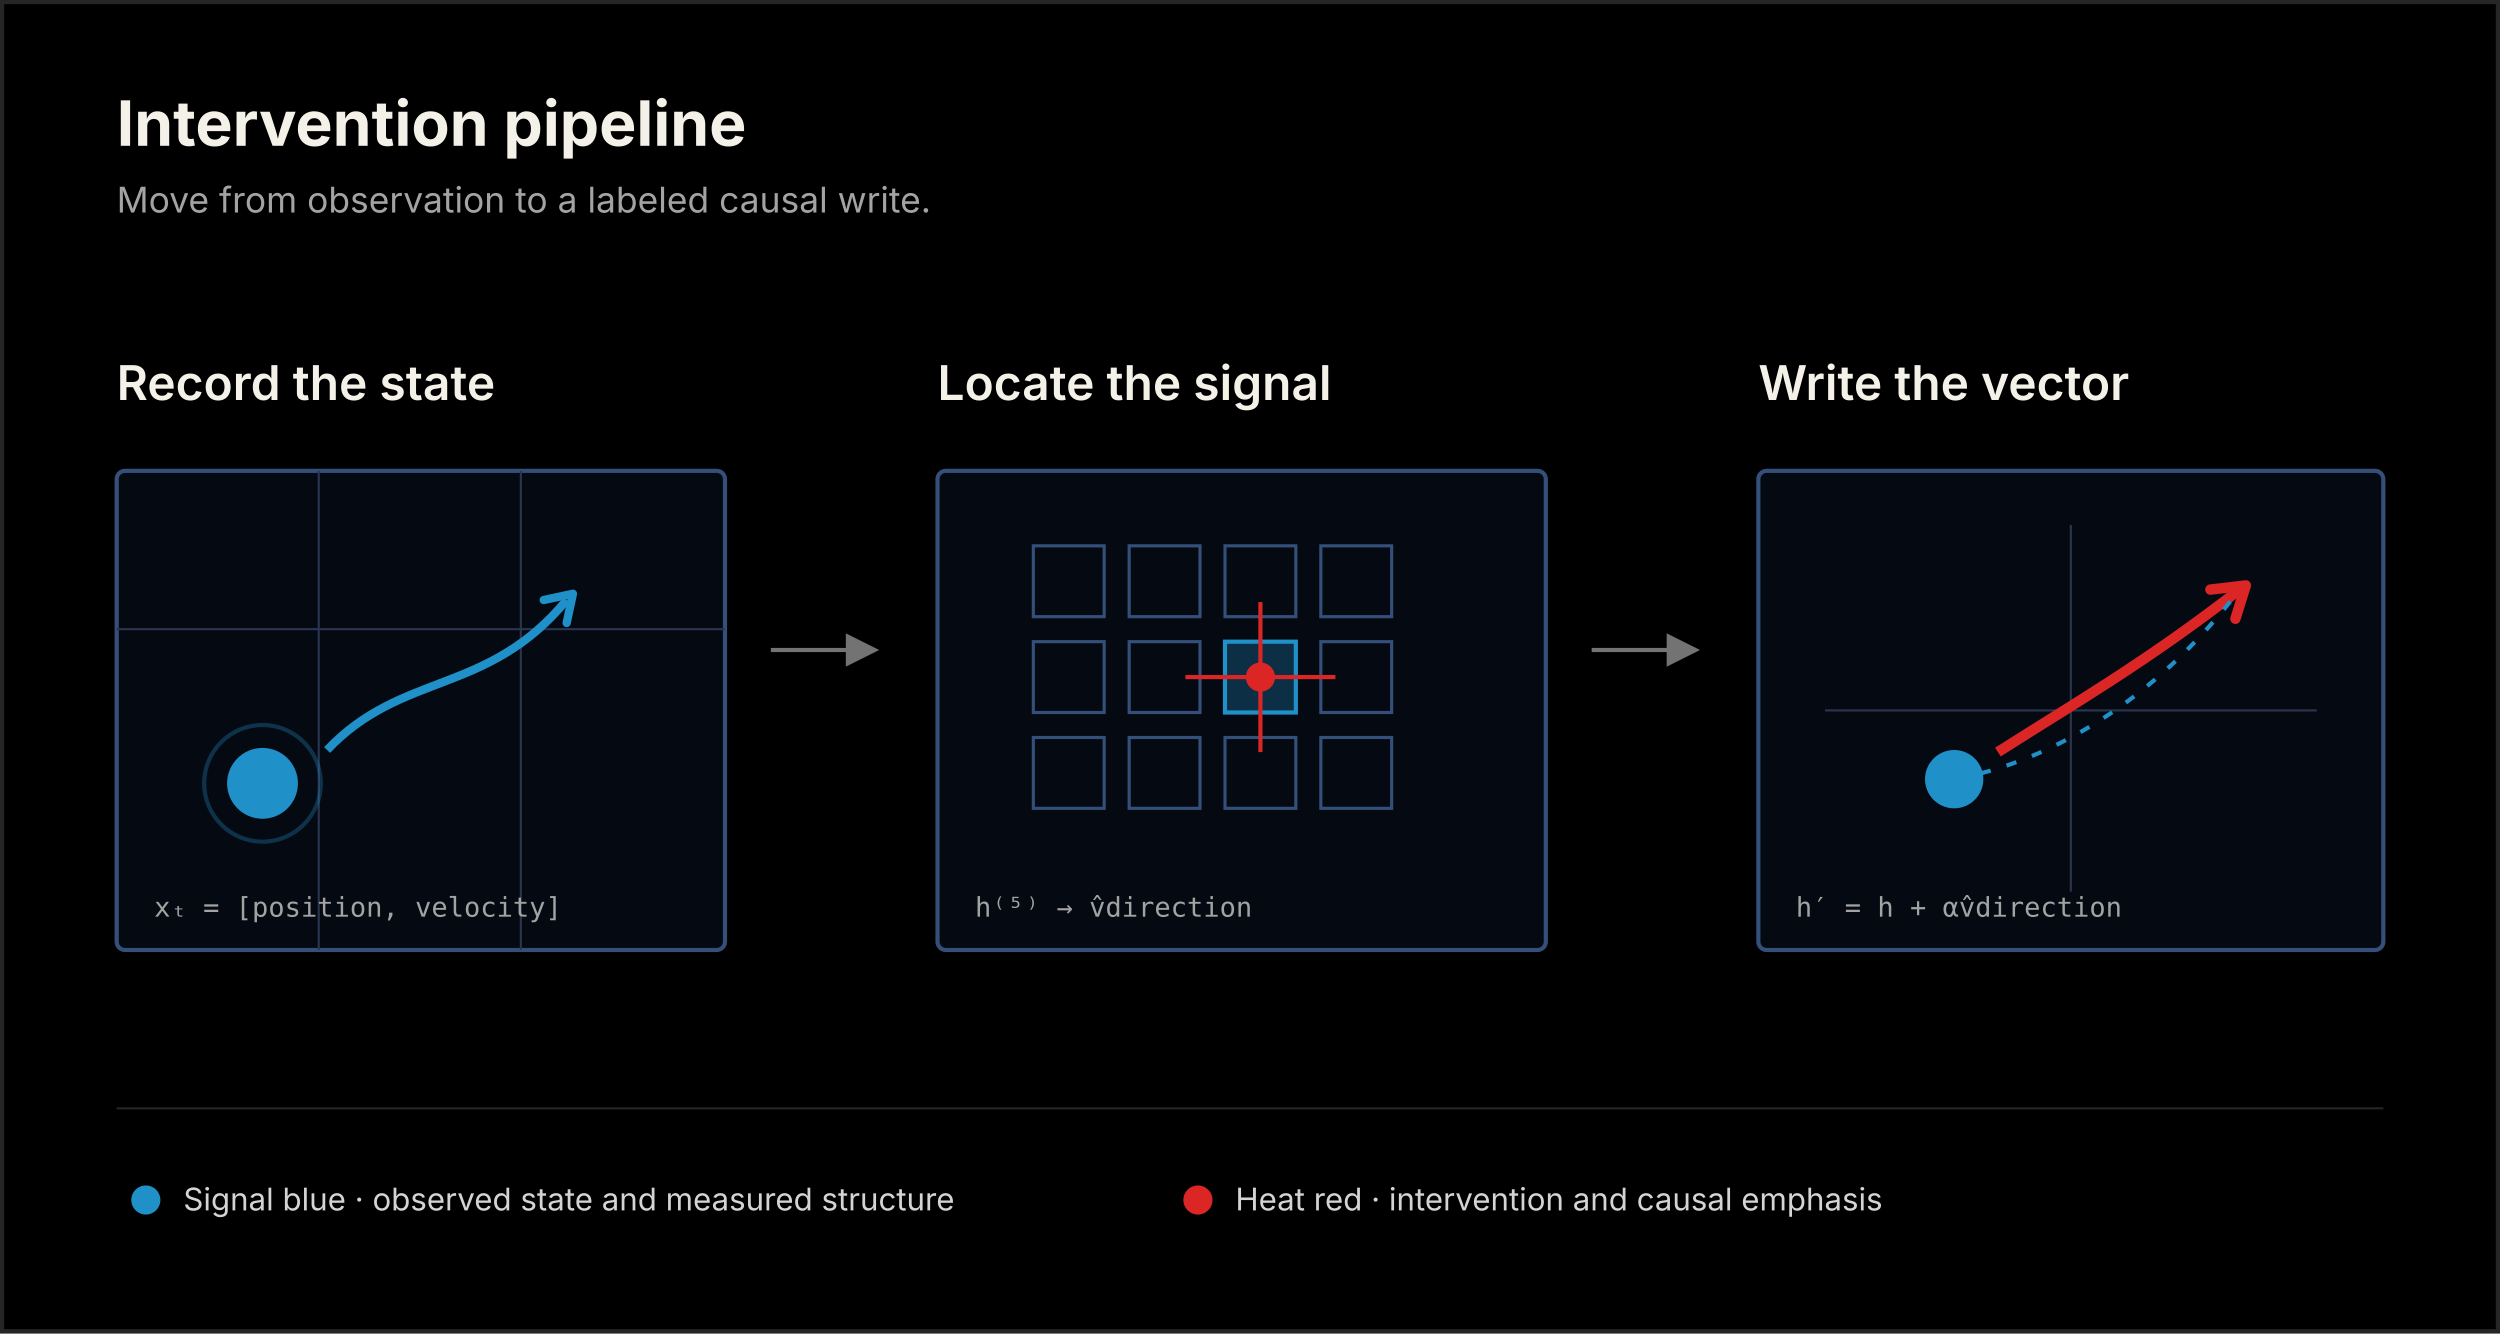
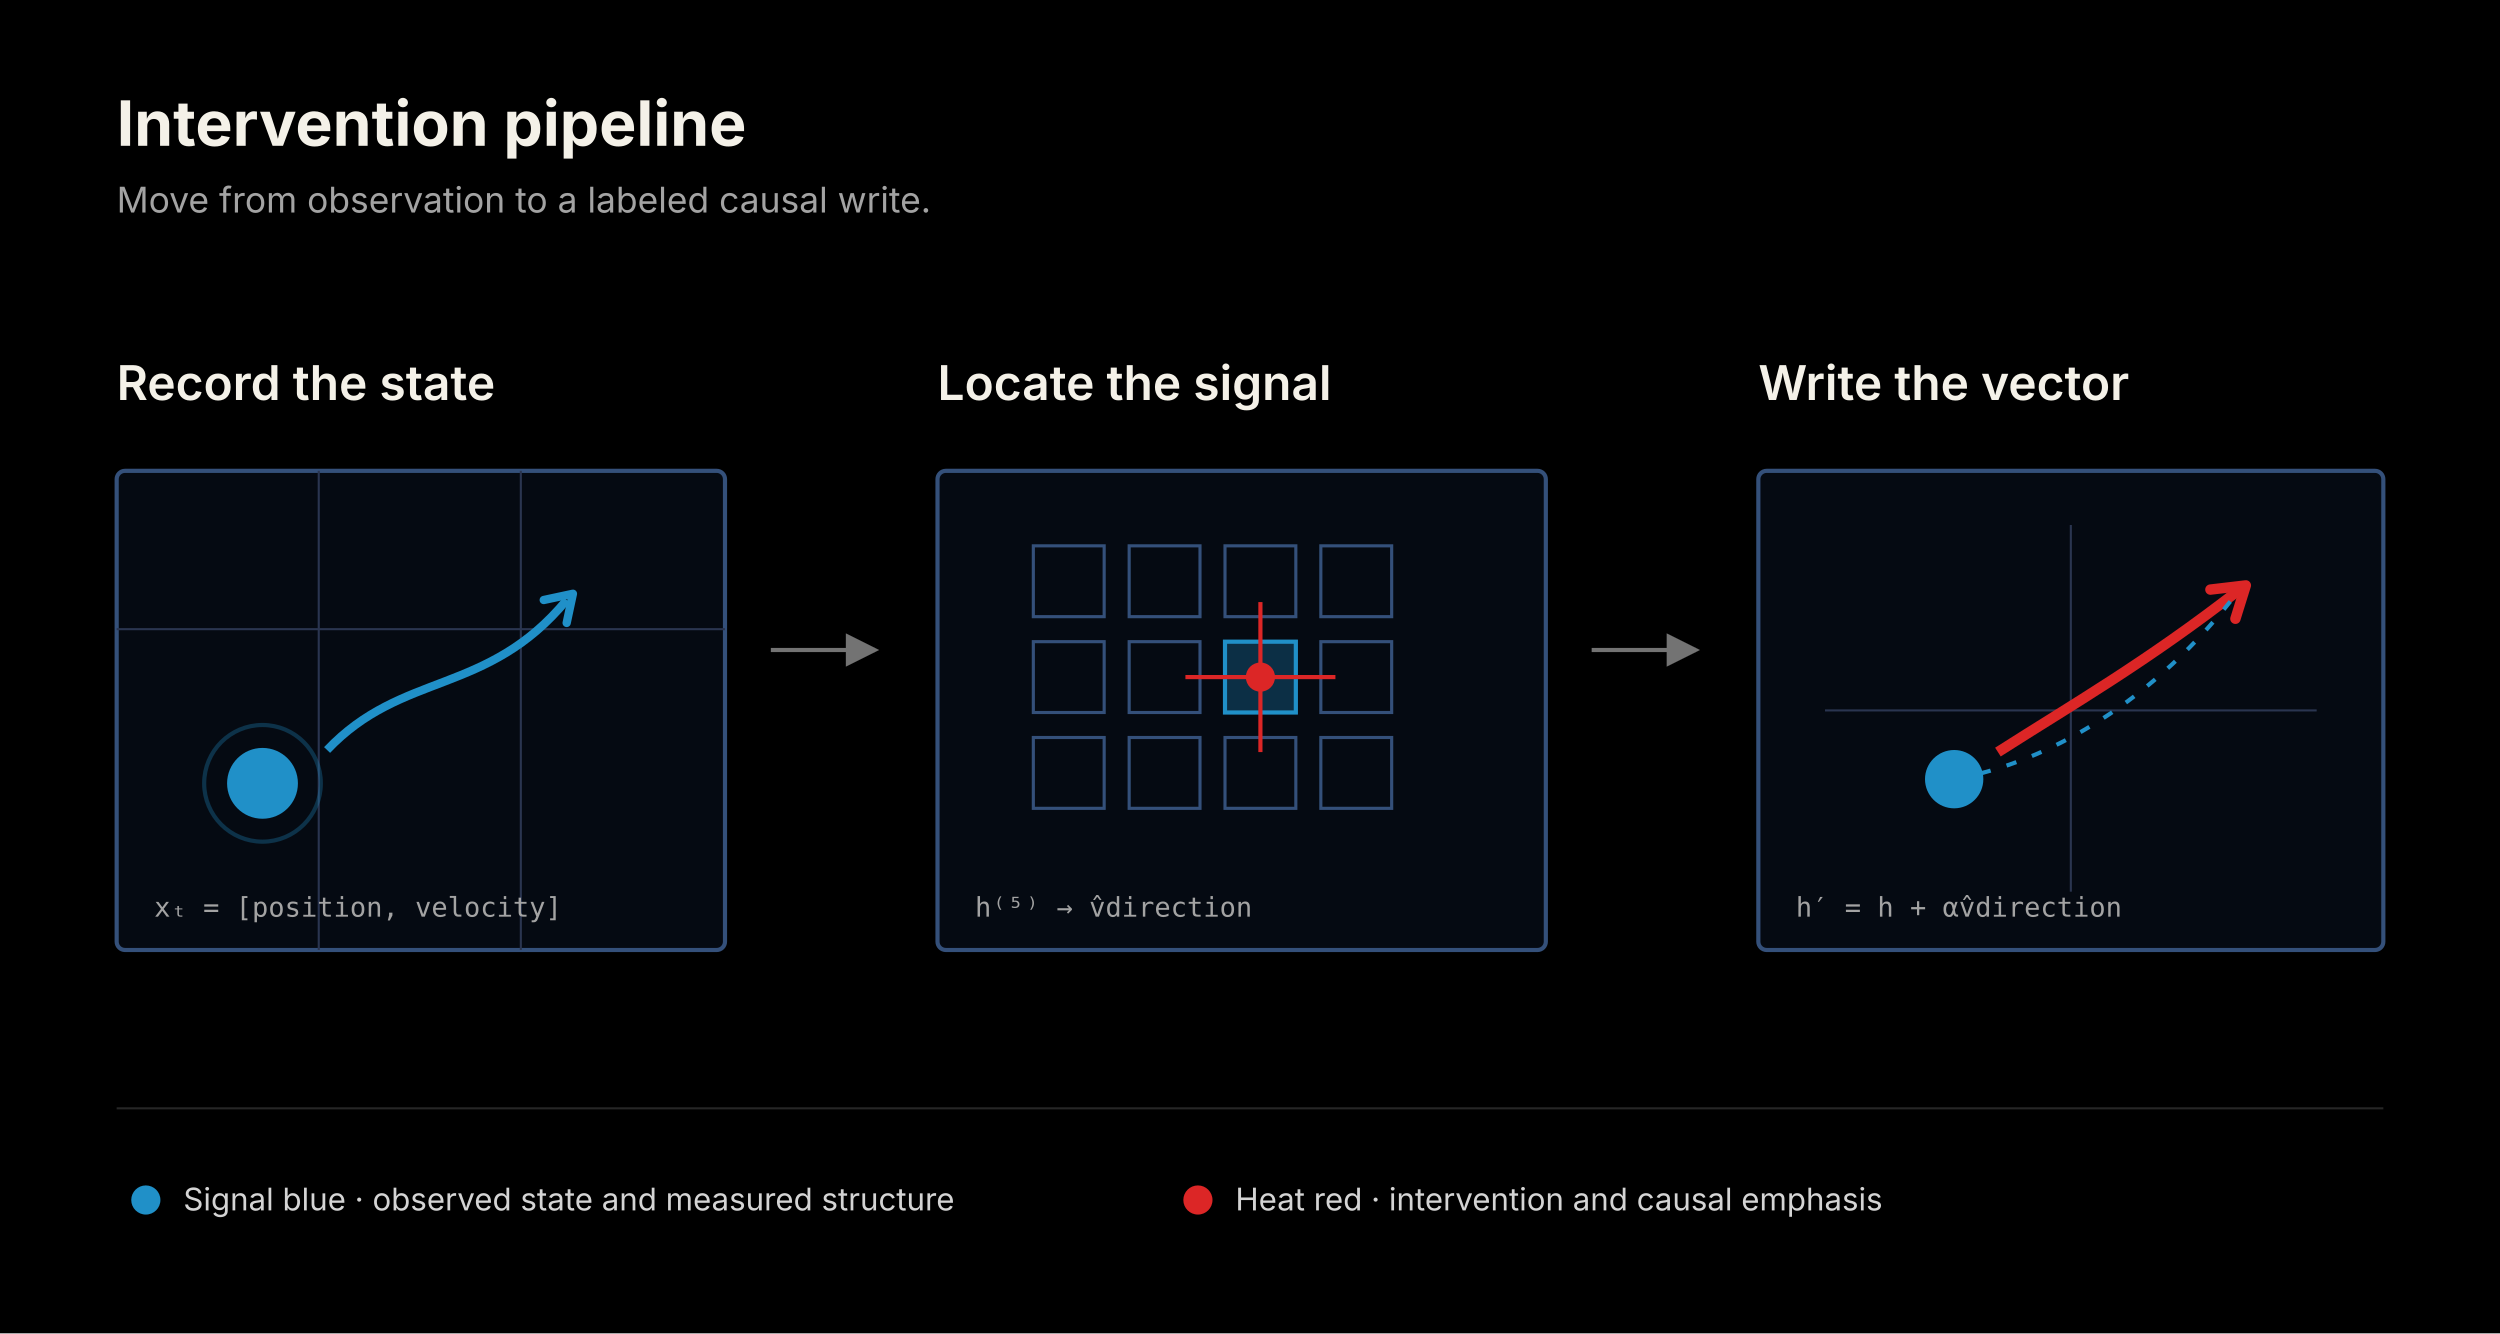
<svg xmlns="http://www.w3.org/2000/svg" viewBox="0 0 1200 640" role="img" aria-labelledby="title description">
  <defs>
    <marker id="arrow" markerHeight="8" markerWidth="8" orient="auto" refX="7" refY="4">
      <path d="M0 0 8 4 0 8Z" fill="#737373" />
    </marker>
    <style>
      .sans { font-family: -apple-system, BlinkMacSystemFont, "Segoe UI", sans-serif; }
      .mono { font-family: ui-monospace, SFMono-Regular, Menlo, monospace; }
    </style>
  </defs>
  <rect width="1200" height="640" fill="#000000" />
-   <rect x="1" y="1" width="1198" height="638" fill="none" stroke="#262626" stroke-width="2" />
  <text class="sans" x="56" y="70" fill="#f4f1e8" font-size="30" font-weight="700">Intervention pipeline</text>
  <text class="sans" x="56" y="102" fill="#a3a3a3" font-size="17">Move from observation to a labeled causal write.</text>
  <g transform="translate(56 150)">
    <text class="sans" y="42" fill="#f4f1e8" font-size="23" font-weight="600">Record the state</text>
    <rect y="76" width="292" height="230" rx="4" fill="#050a12" stroke="#34507a" stroke-width="2" />
    <path d="M0 152H292M97 76V306M194 76V306" stroke="#2a3550" stroke-width="1" />
    <circle cx="70" cy="226" r="17" fill="#2090c8" />
    <circle cx="70" cy="226" r="28" fill="none" stroke="#2090c8" stroke-opacity=".3" stroke-width="2" />
    <path d="M101 210C137 172 178 184 216 138" fill="none" stroke="#2090c8" stroke-width="4" />
    <path d="m205 138 14-3-3 14" fill="none" stroke="#2090c8" stroke-linecap="round" stroke-linejoin="round" stroke-width="4" />
    <text class="mono" x="18" y="290" fill="#a3a3a3" font-size="13">xₜ = [position, velocity]</text>
  </g>
  <path d="M370 312H420" fill="none" marker-end="url(#arrow)" stroke="#737373" stroke-width="2" />
  <g transform="translate(450 150)">
    <text class="sans" y="42" fill="#f4f1e8" font-size="23" font-weight="600">Locate the signal</text>
    <rect y="76" width="292" height="230" rx="4" fill="#050a12" stroke="#34507a" stroke-width="2" />
    <g fill="none" stroke="#34507a" stroke-width="1.5">
      <rect x="46" y="112" width="34" height="34" />
      <rect x="92" y="112" width="34" height="34" />
      <rect x="138" y="112" width="34" height="34" />
      <rect x="184" y="112" width="34" height="34" />
      <rect x="46" y="158" width="34" height="34" />
      <rect x="92" y="158" width="34" height="34" />
      <rect x="138" y="158" width="34" height="34" />
      <rect x="184" y="158" width="34" height="34" />
      <rect x="46" y="204" width="34" height="34" />
      <rect x="92" y="204" width="34" height="34" />
      <rect x="138" y="204" width="34" height="34" />
      <rect x="184" y="204" width="34" height="34" />
    </g>
    <rect x="138" y="158" width="34" height="34" fill="#2090c8" fill-opacity=".28" stroke="#2090c8" stroke-width="2" />
    <path d="M155 139V211M119 175H191" stroke="#dc2626" stroke-width="2" />
    <circle cx="155" cy="175" r="7" fill="#dc2626" />
    <text class="mono" x="18" y="290" fill="#a3a3a3" font-size="13">h⁽⁵⁾ → v̂direction</text>
  </g>
  <path d="M764 312H814" fill="none" marker-end="url(#arrow)" stroke="#737373" stroke-width="2" />
  <g transform="translate(844 150)">
    <text class="sans" y="42" fill="#f4f1e8" font-size="23" font-weight="600">Write the vector</text>
    <rect y="76" width="300" height="230" rx="4" fill="#050a12" stroke="#34507a" stroke-width="2" />
    <line x1="32" y1="191" x2="268" y2="191" stroke="#2a3550" />
    <line x1="150" y1="102" x2="150" y2="278" stroke="#2a3550" />
    <circle cx="94" cy="224" r="14" fill="#2090c8" />
    <path d="M115 211C151 188 186 168 231 133" fill="none" stroke="#dc2626" stroke-width="5" />
    <path d="m217 133 17-2-5 16" fill="none" stroke="#dc2626" stroke-linecap="round" stroke-linejoin="round" stroke-width="5" />
    <path d="M94 224C139 216 190 187 231 133" fill="none" stroke="#2090c8" stroke-dasharray="5 8" stroke-width="2" />
    <text class="mono" x="18" y="290" fill="#a3a3a3" font-size="13">h′ = h + αv̂direction</text>
  </g>
  <line x1="56" y1="532" x2="1144" y2="532" stroke="#262626" />
  <g class="sans" font-size="15">
    <circle cx="70" cy="576" r="7" fill="#2090c8" />
    <text x="88" y="581" fill="#d4d4d4">Signal blue · observed state and measured structure</text>
    <circle cx="575" cy="576" r="7" fill="#dc2626" />
    <text x="593" y="581" fill="#d4d4d4">Heat red · intervention and causal emphasis</text>
  </g>
</svg>
